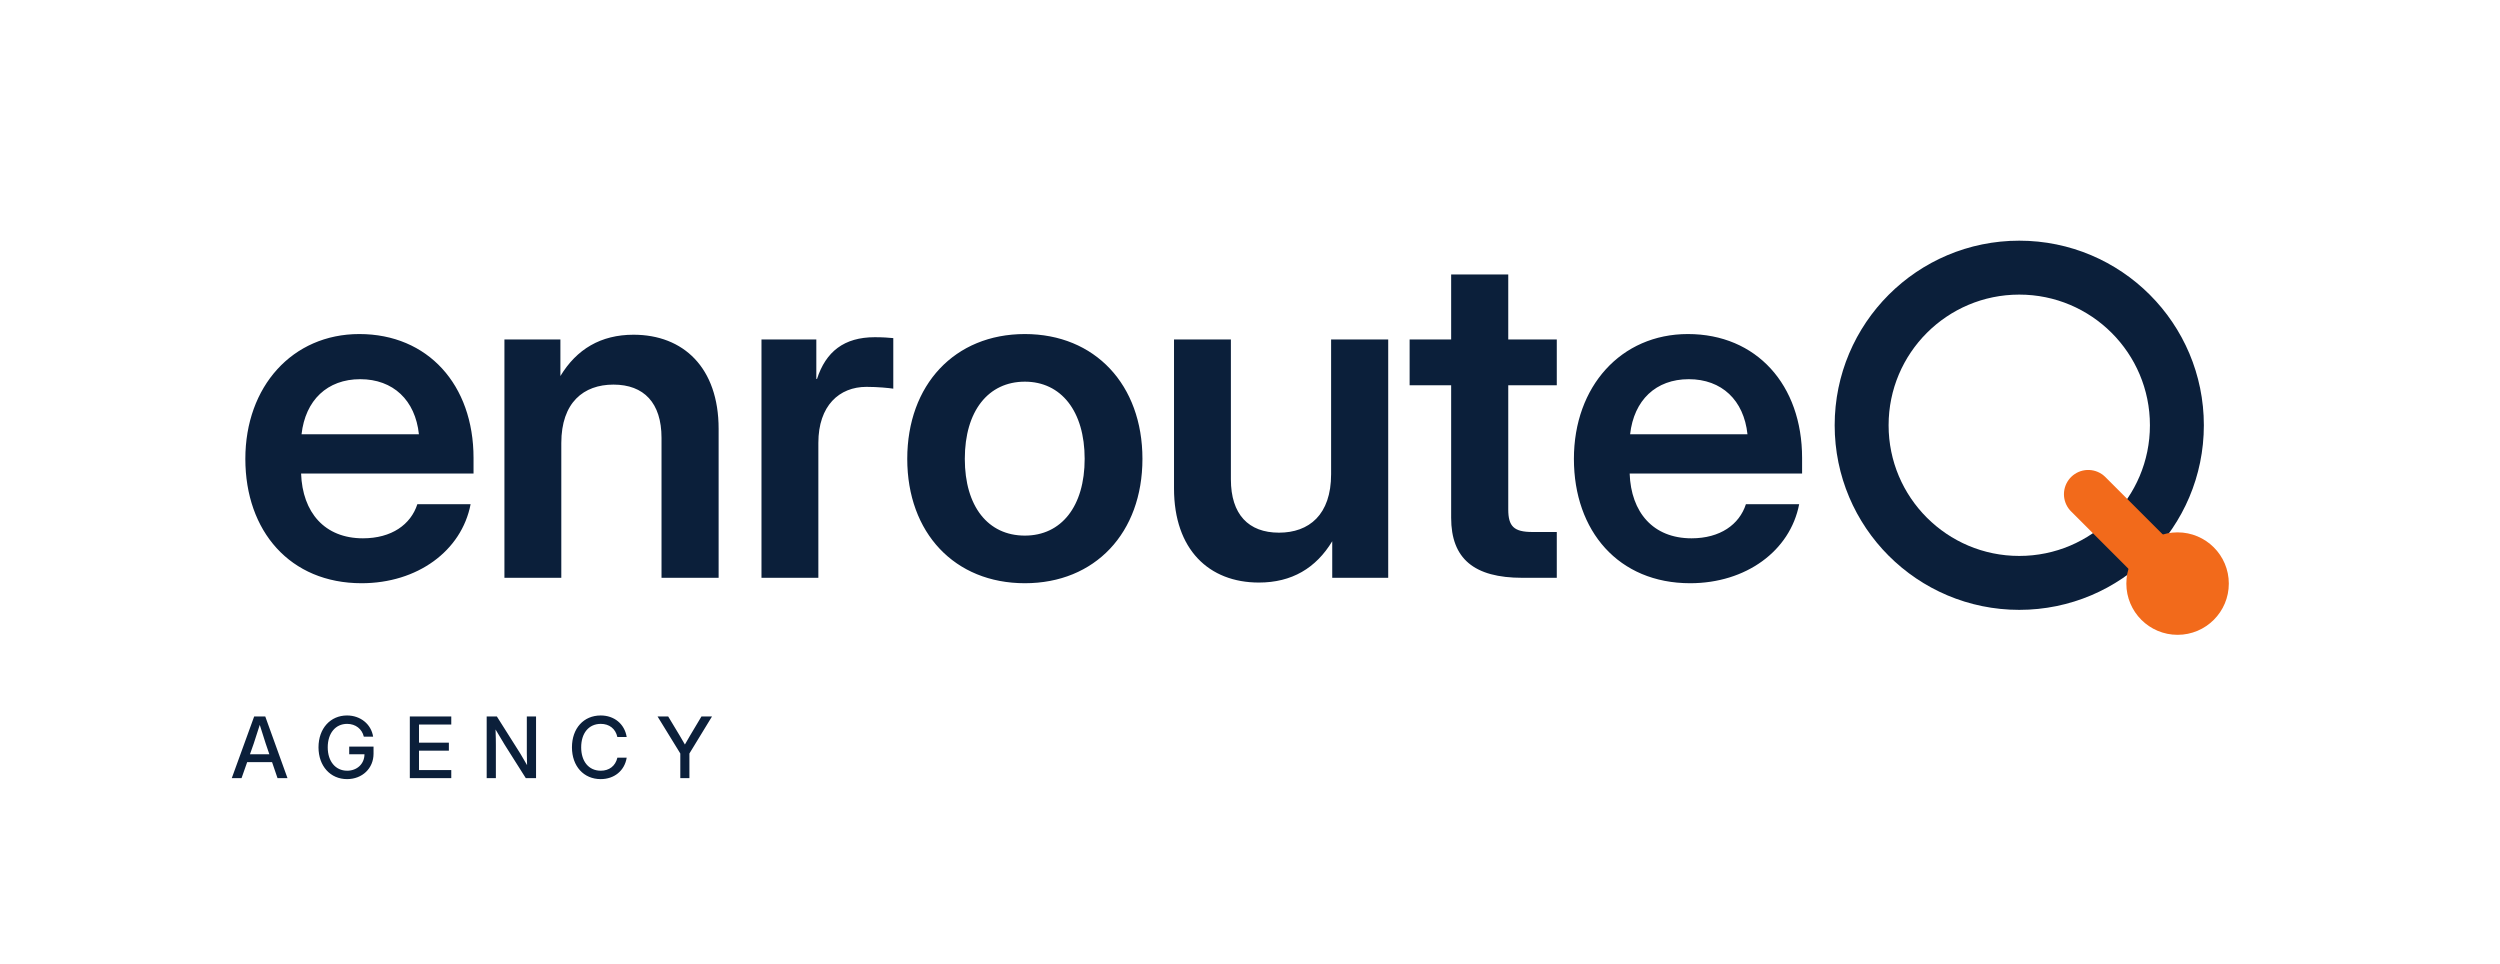
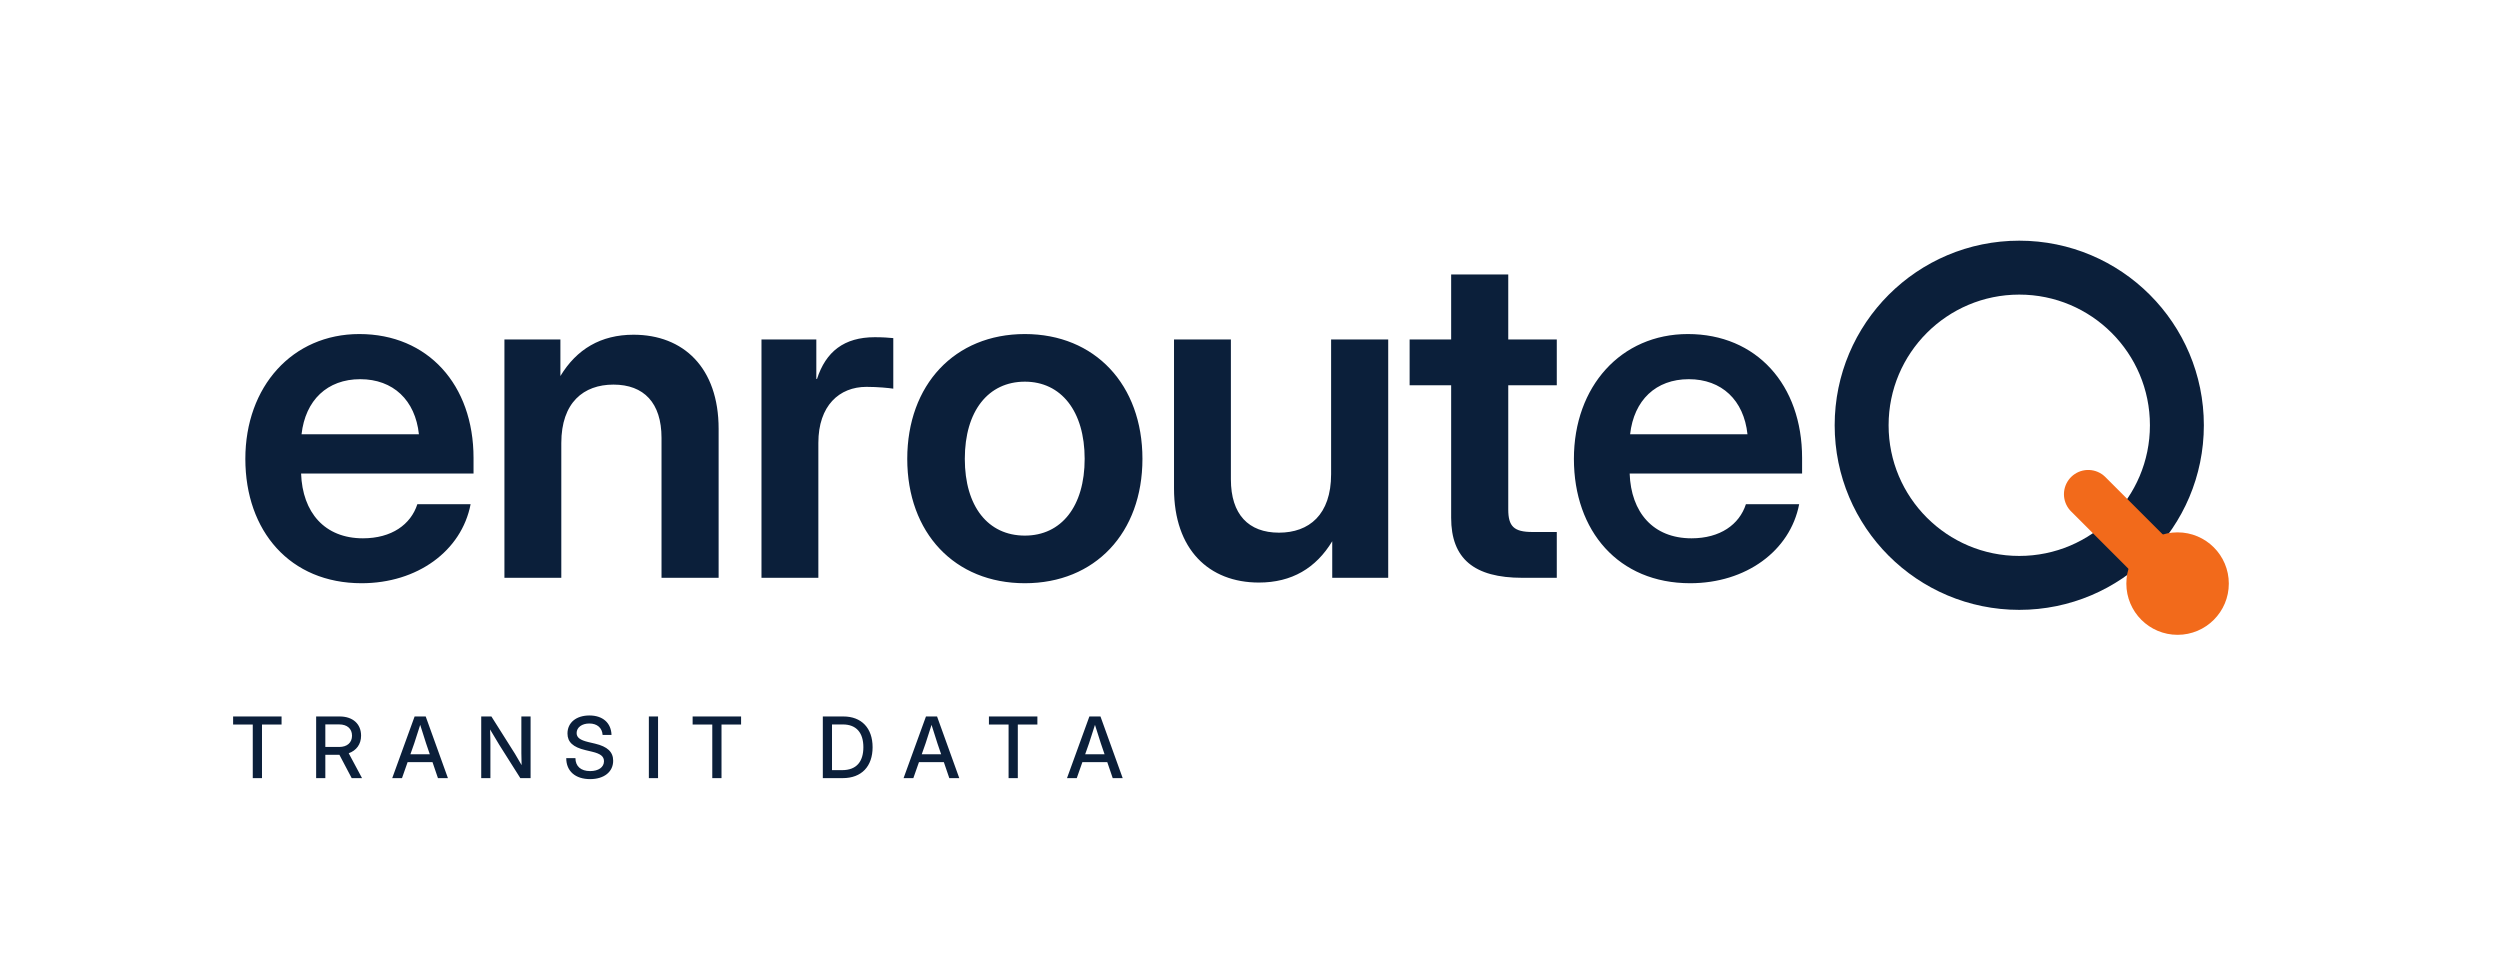
<svg xmlns="http://www.w3.org/2000/svg" viewBox="0 0 649 250" width="649" height="250">
  <path fill="#0B1F3A" d="M93.867 151.406C108.34 151.406 119.824 143.027 122.168 130.898H108.34C106.641 136.172 101.66 139.746 94.219 139.746C84.258 139.746 78.516 133.008 78.164 122.93H122.93V118.887C122.93 99.902 111.094 86.719 93.281 86.719C75.938 86.719 63.691 100.312 63.691 119.121C63.691 137.871 75.293 151.406 93.867 151.406ZM78.281 112.734C79.277 103.887 84.961 98.438 93.516 98.438C102.07 98.438 107.812 103.887 108.75 112.734Z M145.715 115.02C145.715 104.473 151.516 99.844 159.25 99.844C167.16 99.844 171.73 104.59 171.73 113.672V150.0H186.555V111.328C186.555 95.449 177.414 86.895 164.465 86.895C155.969 86.895 149.699 90.645 145.48 97.617V88.125H130.949V150.0H145.715Z M197.68 150.0H212.445V114.961C212.445 105.293 217.895 100.43 224.926 100.43C227.855 100.43 230.785 100.723 231.898 100.898V87.773C230.727 87.656 229.086 87.539 227.094 87.539C219.125 87.539 214.379 91.289 212.094 98.379H211.918V88.125H197.68Z M266.051 151.406C284.273 151.406 296.578 138.34 296.578 119.121C296.578 99.902 284.273 86.719 266.051 86.719C247.828 86.719 235.523 99.902 235.523 119.121C235.523 138.34 247.828 151.406 266.051 151.406ZM266.051 139.043C256.5 139.043 250.465 131.484 250.465 119.121C250.465 106.699 256.559 99.082 266.051 99.082C275.484 99.082 281.578 106.758 281.578 119.121C281.578 131.426 275.543 139.043 266.051 139.043Z M326.805 151.23C335.359 151.23 341.629 147.48 345.848 140.508V150.0H360.379V88.125H345.555V123.105C345.555 133.652 339.812 138.281 332.02 138.281C324.109 138.281 319.539 133.535 319.539 124.453V88.125H304.773V126.797C304.773 142.676 313.855 151.23 326.805 151.23Z M404.141 88.125H391.543V71.25H376.719V88.125H365.938V100.02H376.719V134.414C376.719 145.02 382.637 150.0 395.234 150.0H404.141V138.105H397.812C393.008 138.105 391.543 136.641 391.543 132.246V100.02H404.141Z M438.762 151.406C453.234 151.406 464.719 143.027 467.062 130.898H453.234C451.535 136.172 446.555 139.746 439.113 139.746C429.152 139.746 423.41 133.008 423.059 122.93H467.824V118.887C467.824 99.902 455.988 86.719 438.176 86.719C420.832 86.719 408.586 100.312 408.586 119.121C408.586 137.871 420.188 151.406 438.762 151.406ZM423.176 112.734C424.172 103.887 429.855 98.438 438.41 98.438C446.965 98.438 452.707 103.887 453.645 112.734Z" />
  <circle cx="524.201" cy="110.4" r="40.92" fill="none" stroke="#0B1F3A" stroke-width="14" />
  <line x1="542.1" y1="128.3" x2="565.3" y2="151.5" stroke="#F26A1B" stroke-width="12.6" stroke-linecap="round" />
  <circle cx="565.3" cy="151.5" r="13.3" fill="#F26A1B" />
-   <path fill="#0B1F3A" d="M60.172 202.0H62.707L64.168 197.843H70.624L72.042 202.0H74.631L68.862 185.994H65.983ZM64.888 195.812 65.887 192.977C66.327 191.655 66.789 190.248 67.434 188.175C68.067 190.248 68.519 191.655 68.959 192.977L69.926 195.812Z M90.096 202.258C94.027 202.258 96.971 199.476 96.971 195.662V193.825H90.654V195.812H94.618C94.597 198.358 92.642 200.077 90.128 200.077C87.088 200.077 85.079 197.639 85.079 194.008C85.079 190.355 87.077 187.917 90.117 187.917C92.319 187.917 93.995 189.26 94.446 191.236H96.863C96.358 187.981 93.565 185.736 90.085 185.736C85.799 185.736 82.684 189.077 82.684 194.008C82.684 198.863 85.756 202.258 90.096 202.258Z M106.388 202.0H117.151V199.905H108.772V194.878H116.528V192.805H108.772V188.089H117.151V185.994H106.388Z M126.343 202.0H128.728V193.342C128.728 192.633 128.717 191.247 128.642 189.367C129.705 191.193 130.575 192.644 131.026 193.353L136.494 202.0H139.158V185.994H136.763V195.522C136.763 196.103 136.784 197.467 136.827 198.627C136.183 197.488 135.474 196.274 135.098 195.673L128.985 185.994H126.343Z M155.944 202.258C159.436 202.258 162.143 200.099 162.69 196.693H160.273C159.769 198.863 158.136 200.077 155.966 200.077C152.808 200.077 150.874 197.628 150.874 194.008C150.874 190.366 152.808 187.917 155.966 187.917C158.146 187.917 159.79 189.142 160.263 191.322H162.69C162.132 187.906 159.436 185.736 155.944 185.736C151.519 185.736 148.479 189.077 148.479 194.008C148.479 198.906 151.529 202.258 155.944 202.258Z M176.608 202.0H178.972V195.608L184.837 185.994H182.098L179.09 191.043C178.639 191.795 178.22 192.536 177.801 193.277C177.382 192.536 176.952 191.795 176.501 191.043L173.461 185.994H170.7L176.608 195.608Z" />
+   <path fill="#0B1F3A" d="M60.516 188.089H65.618V202.0H68.014V188.089H73.095V185.994H60.516Z M82.071 202.0H84.456V195.941H88.001C88.033 195.941 88.076 195.941 88.108 195.941L91.299 202.0H93.984L90.525 195.544C92.523 194.824 93.737 193.213 93.737 190.979C93.737 187.917 91.589 185.994 88.162 185.994H82.071ZM84.456 193.911V188.057H88.055C90.117 188.057 91.385 189.174 91.385 190.979C91.385 192.783 90.128 193.911 88.065 193.911Z M101.822 202.0H104.357L105.818 197.843H112.274L113.692 202.0H116.281L110.513 185.994H107.634ZM106.538 195.812 107.537 192.977C107.978 191.655 108.439 190.248 109.084 188.175C109.718 190.248 110.169 191.655 110.609 192.977L111.576 195.812Z M124.925 202.0H127.31V193.342C127.31 192.633 127.299 191.247 127.224 189.367C128.287 191.193 129.157 192.644 129.608 193.353L135.076 202.0H137.74V185.994H135.345V195.522C135.345 196.103 135.366 197.467 135.409 198.627C134.765 197.488 134.056 196.274 133.68 195.673L127.567 185.994H124.925Z M153.194 202.258C156.825 202.258 159.178 200.367 159.178 197.488C159.178 195.2 157.695 193.814 154.483 193.052L152.754 192.644C150.552 192.117 149.692 191.451 149.692 190.291C149.692 188.841 151.057 187.82 152.99 187.82C155.01 187.82 156.32 188.948 156.438 190.785H158.748C158.651 187.659 156.471 185.736 153.022 185.736C149.585 185.736 147.318 187.595 147.318 190.409C147.318 192.622 148.736 193.965 151.97 194.728L153.721 195.146C155.944 195.673 156.793 196.382 156.793 197.617C156.793 199.175 155.364 200.174 153.194 200.174C150.799 200.174 149.392 198.928 149.381 196.812H146.996C146.996 200.195 149.359 202.258 153.194 202.258Z M170.829 185.994H168.444V202.0H170.829Z M179.806 188.089H184.908V202.0H187.304V188.089H192.385V185.994H179.806Z  M218.781 202.0C223.669 202.0 226.526 198.949 226.526 193.976C226.526 189.023 223.658 185.994 218.942 185.994H213.604V202.0ZM215.988 199.927V188.067H218.792C222.358 188.067 224.131 190.27 224.131 193.976C224.131 197.703 222.358 199.927 218.631 199.927Z M234.568 202.0H237.104L238.564 197.843H245.021L246.438 202.0H249.027L243.259 185.994H240.38ZM239.284 195.812 240.283 192.977C240.724 191.655 241.186 190.248 241.83 188.175C242.464 190.248 242.915 191.655 243.355 192.977L244.322 195.812Z M256.726 188.089H261.828V202.0H264.224V188.089H269.305V185.994H256.726Z M276.992 202.0H279.527L280.988 197.843H287.444L288.862 202.0H291.451L285.683 185.994H282.804ZM281.708 195.812 282.707 192.977C283.147 191.655 283.609 190.248 284.254 188.175C284.888 190.248 285.339 191.655 285.779 192.977L286.746 195.812Z" />
</svg>
